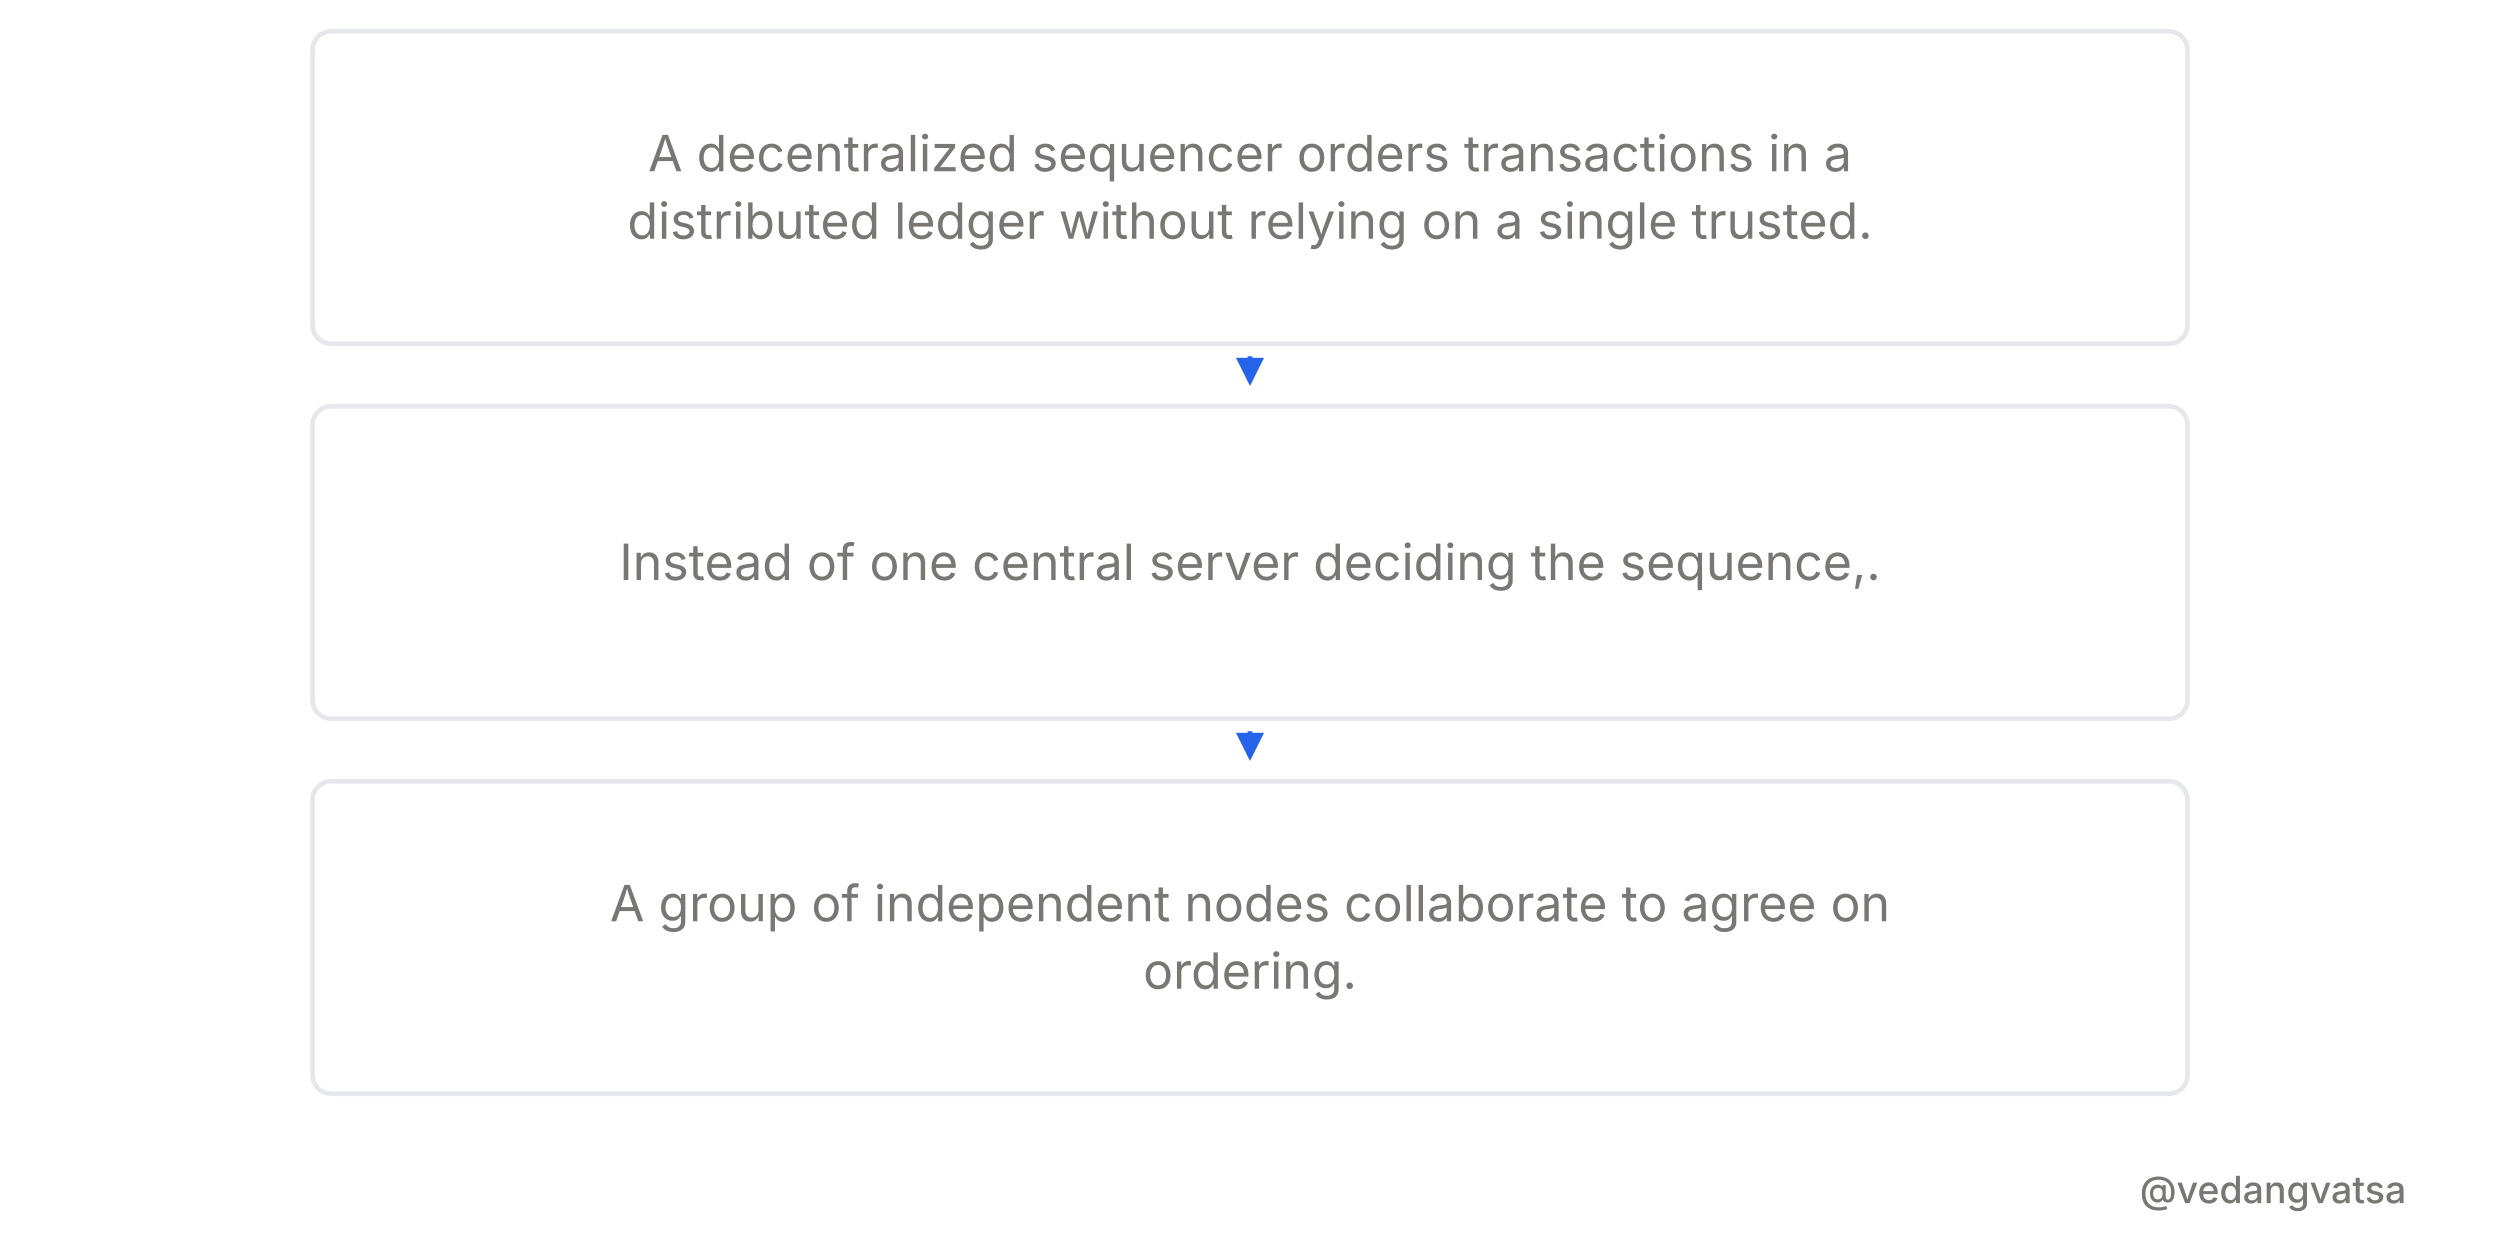
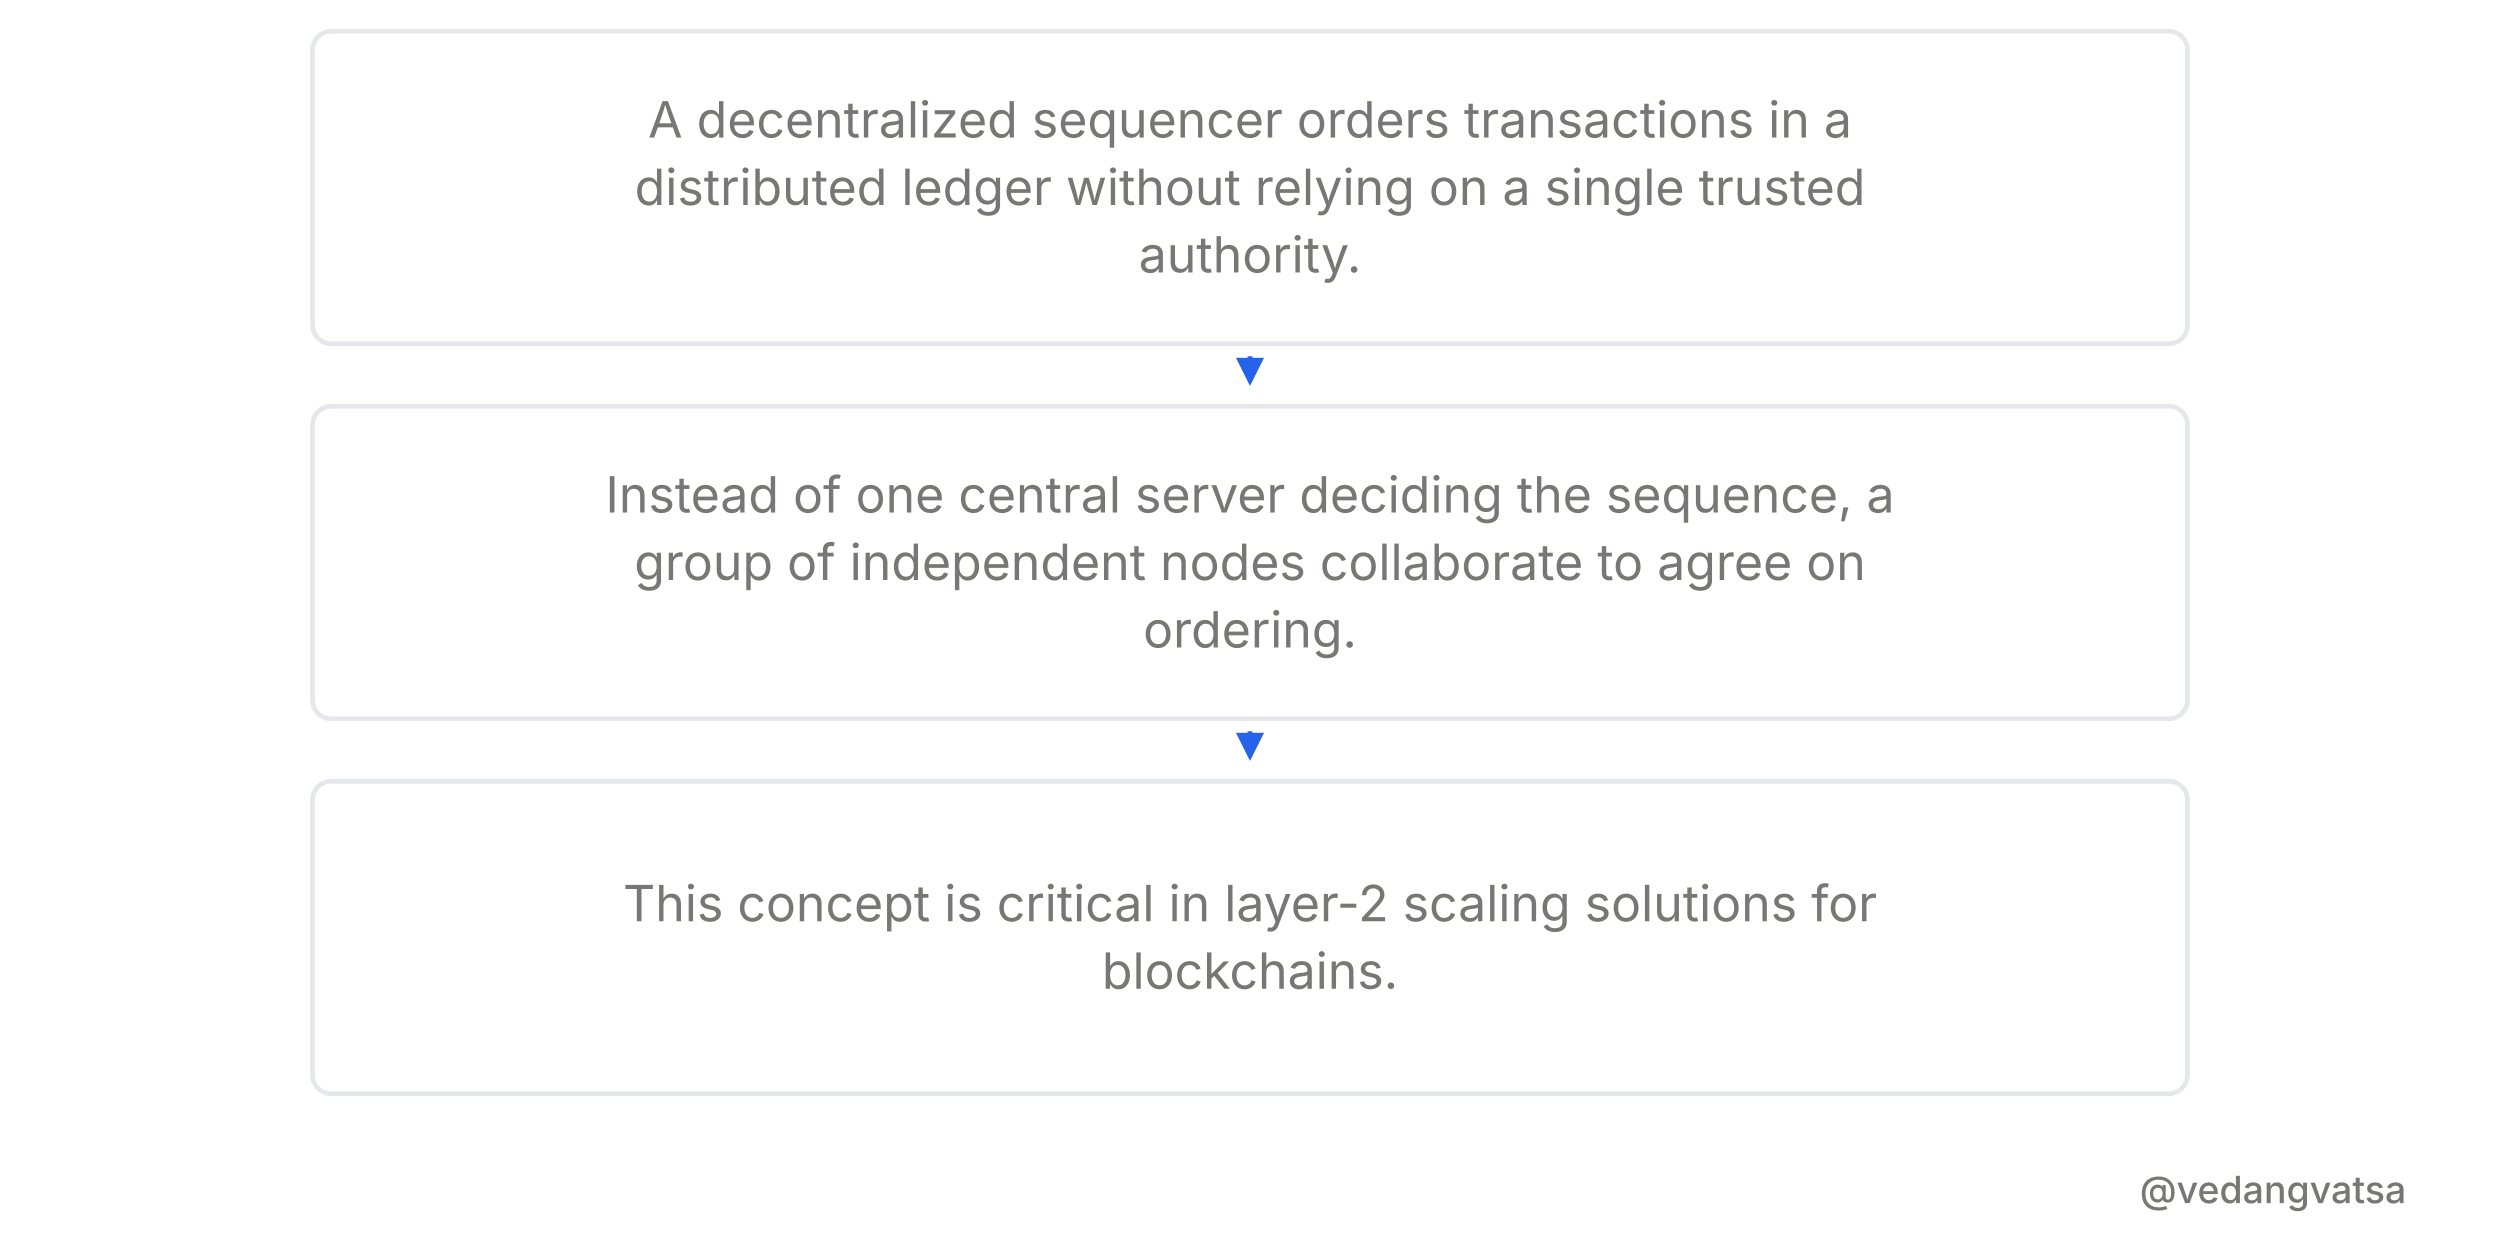
<svg xmlns="http://www.w3.org/2000/svg" viewBox="0 0 800 400" width="800" height="400" style="background-color:#ffffff">
  <defs>
    <marker id="arrow" markerWidth="6" markerHeight="6" refX="5" refY="3" orient="auto">
      <path d="M 0 0 L 6 3 L 0 6 z" fill="#2563eb" />
    </marker>
  </defs>
  <rect width="800" height="400" fill="#ffffff" />
  <g>
    <rect x="100" y="10" width="600" height="100" rx="6" fill="#ffffff" stroke="#e5e7eb" stroke-width="1.5" />
-     <text x="400" y="54.8" font-family="'Inter',sans-serif" font-weight="400" font-size="16" fill="#787774" text-anchor="middle">A decentralized sequencer orders transactions in a</text>
-     <text x="400" y="76.4" font-family="'Inter',sans-serif" font-weight="400" font-size="16" fill="#787774" text-anchor="middle">distributed ledger without relying on a single trusted.</text>
+     <text x="400" y="44" font-family="'Inter',sans-serif" font-weight="400" font-size="16" fill="#787774" text-anchor="middle">A decentralized sequencer orders transactions in a</text>
+     <text x="400" y="65.6" font-family="'Inter',sans-serif" font-weight="400" font-size="16" fill="#787774" text-anchor="middle">distributed ledger without relying on a single trusted</text>
+     <text x="400" y="87.2" font-family="'Inter',sans-serif" font-weight="400" font-size="16" fill="#787774" text-anchor="middle">authority.</text>
    <line x1="400" y1="114" x2="400" y2="122" stroke="#2563eb" stroke-width="1.5" marker-end="url(#arrow)" />
    <rect x="100" y="130" width="600" height="100" rx="6" fill="#ffffff" stroke="#e5e7eb" stroke-width="1.5" />
-     <text x="400" y="185.6" font-family="'Inter',sans-serif" font-weight="400" font-size="16" fill="#787774" text-anchor="middle">Instead of one central server deciding the sequence,.</text>
+     <text x="400" y="164" font-family="'Inter',sans-serif" font-weight="400" font-size="16" fill="#787774" text-anchor="middle">Instead of one central server deciding the sequence, a</text>
+     <text x="400" y="185.6" font-family="'Inter',sans-serif" font-weight="400" font-size="16" fill="#787774" text-anchor="middle">group of independent nodes collaborate to agree on</text>
+     <text x="400" y="207.2" font-family="'Inter',sans-serif" font-weight="400" font-size="16" fill="#787774" text-anchor="middle">ordering.</text>
    <line x1="400" y1="234" x2="400" y2="242" stroke="#2563eb" stroke-width="1.5" marker-end="url(#arrow)" />
    <rect x="100" y="250" width="600" height="100" rx="6" fill="#ffffff" stroke="#e5e7eb" stroke-width="1.5" />
-     <text x="400" y="294.8" font-family="'Inter',sans-serif" font-weight="400" font-size="16" fill="#787774" text-anchor="middle">A group of independent nodes collaborate to agree on</text>
-     <text x="400" y="316.4" font-family="'Inter',sans-serif" font-weight="400" font-size="16" fill="#787774" text-anchor="middle">ordering.</text>
+     <text x="400" y="294.8" font-family="'Inter',sans-serif" font-weight="400" font-size="16" fill="#787774" text-anchor="middle">This concept is critical in layer-2 scaling solutions for</text>
+     <text x="400" y="316.4" font-family="'Inter',sans-serif" font-weight="400" font-size="16" fill="#787774" text-anchor="middle">blockchains.</text>
  </g>
  <rect x="0" y="360" width="800" height="40" fill="#ffffff" opacity="0.9" />
  <text x="770" y="385" font-family="'Inter',sans-serif" font-weight="500" font-size="12" fill="#787774" text-anchor="end">@vedangvatsa</text>
</svg>
